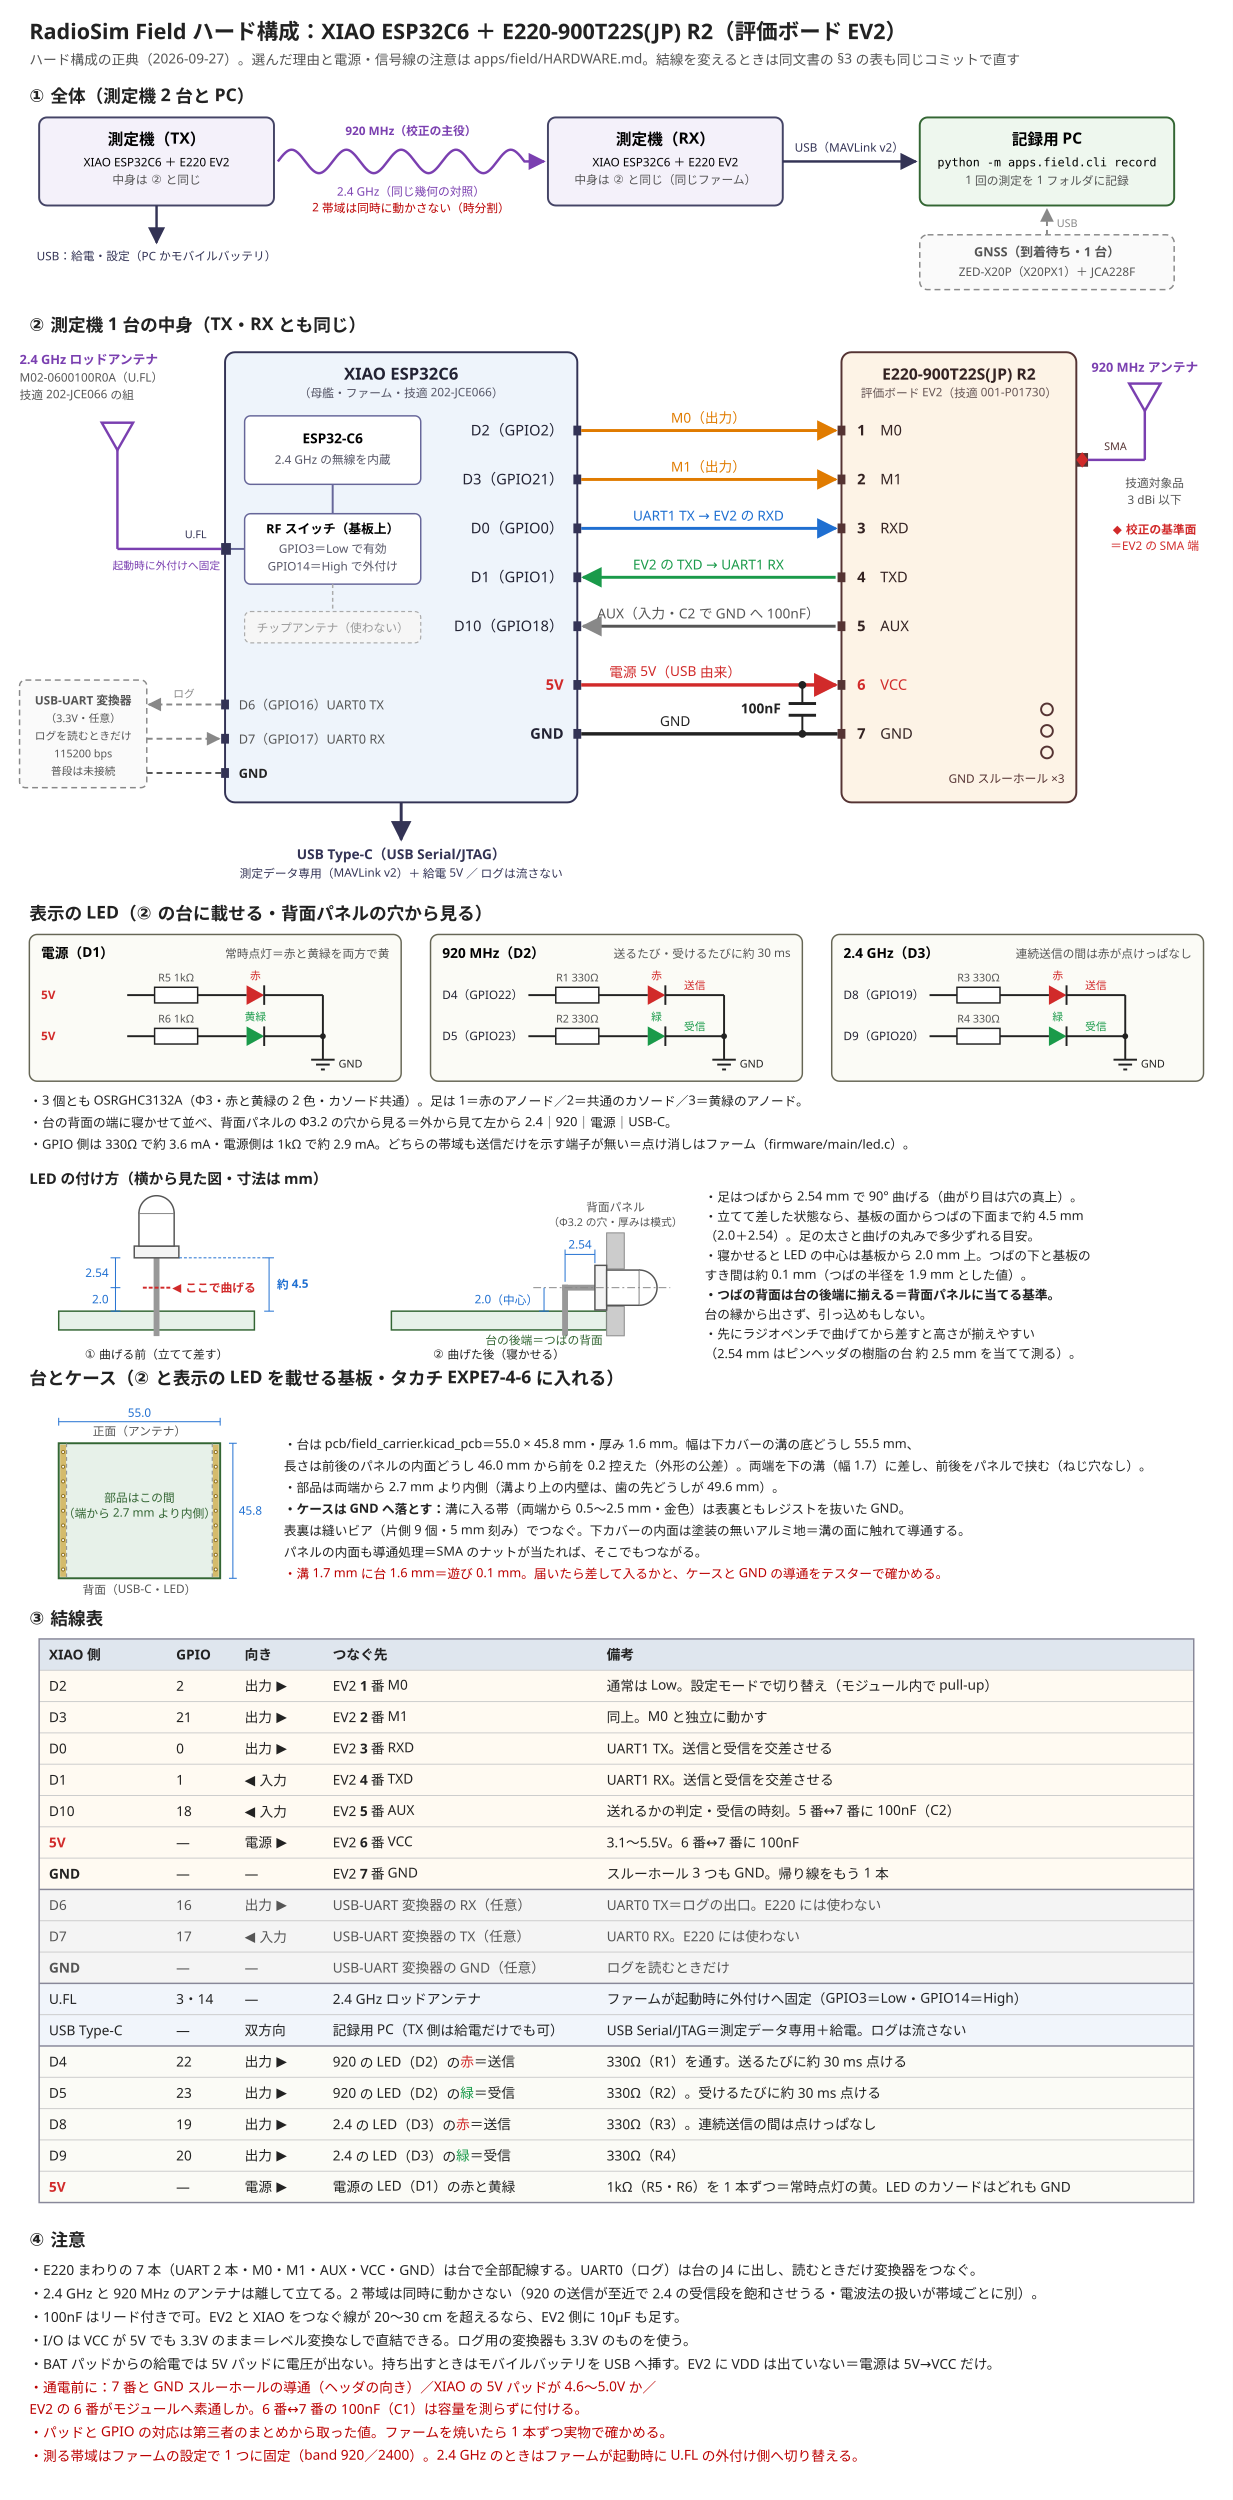
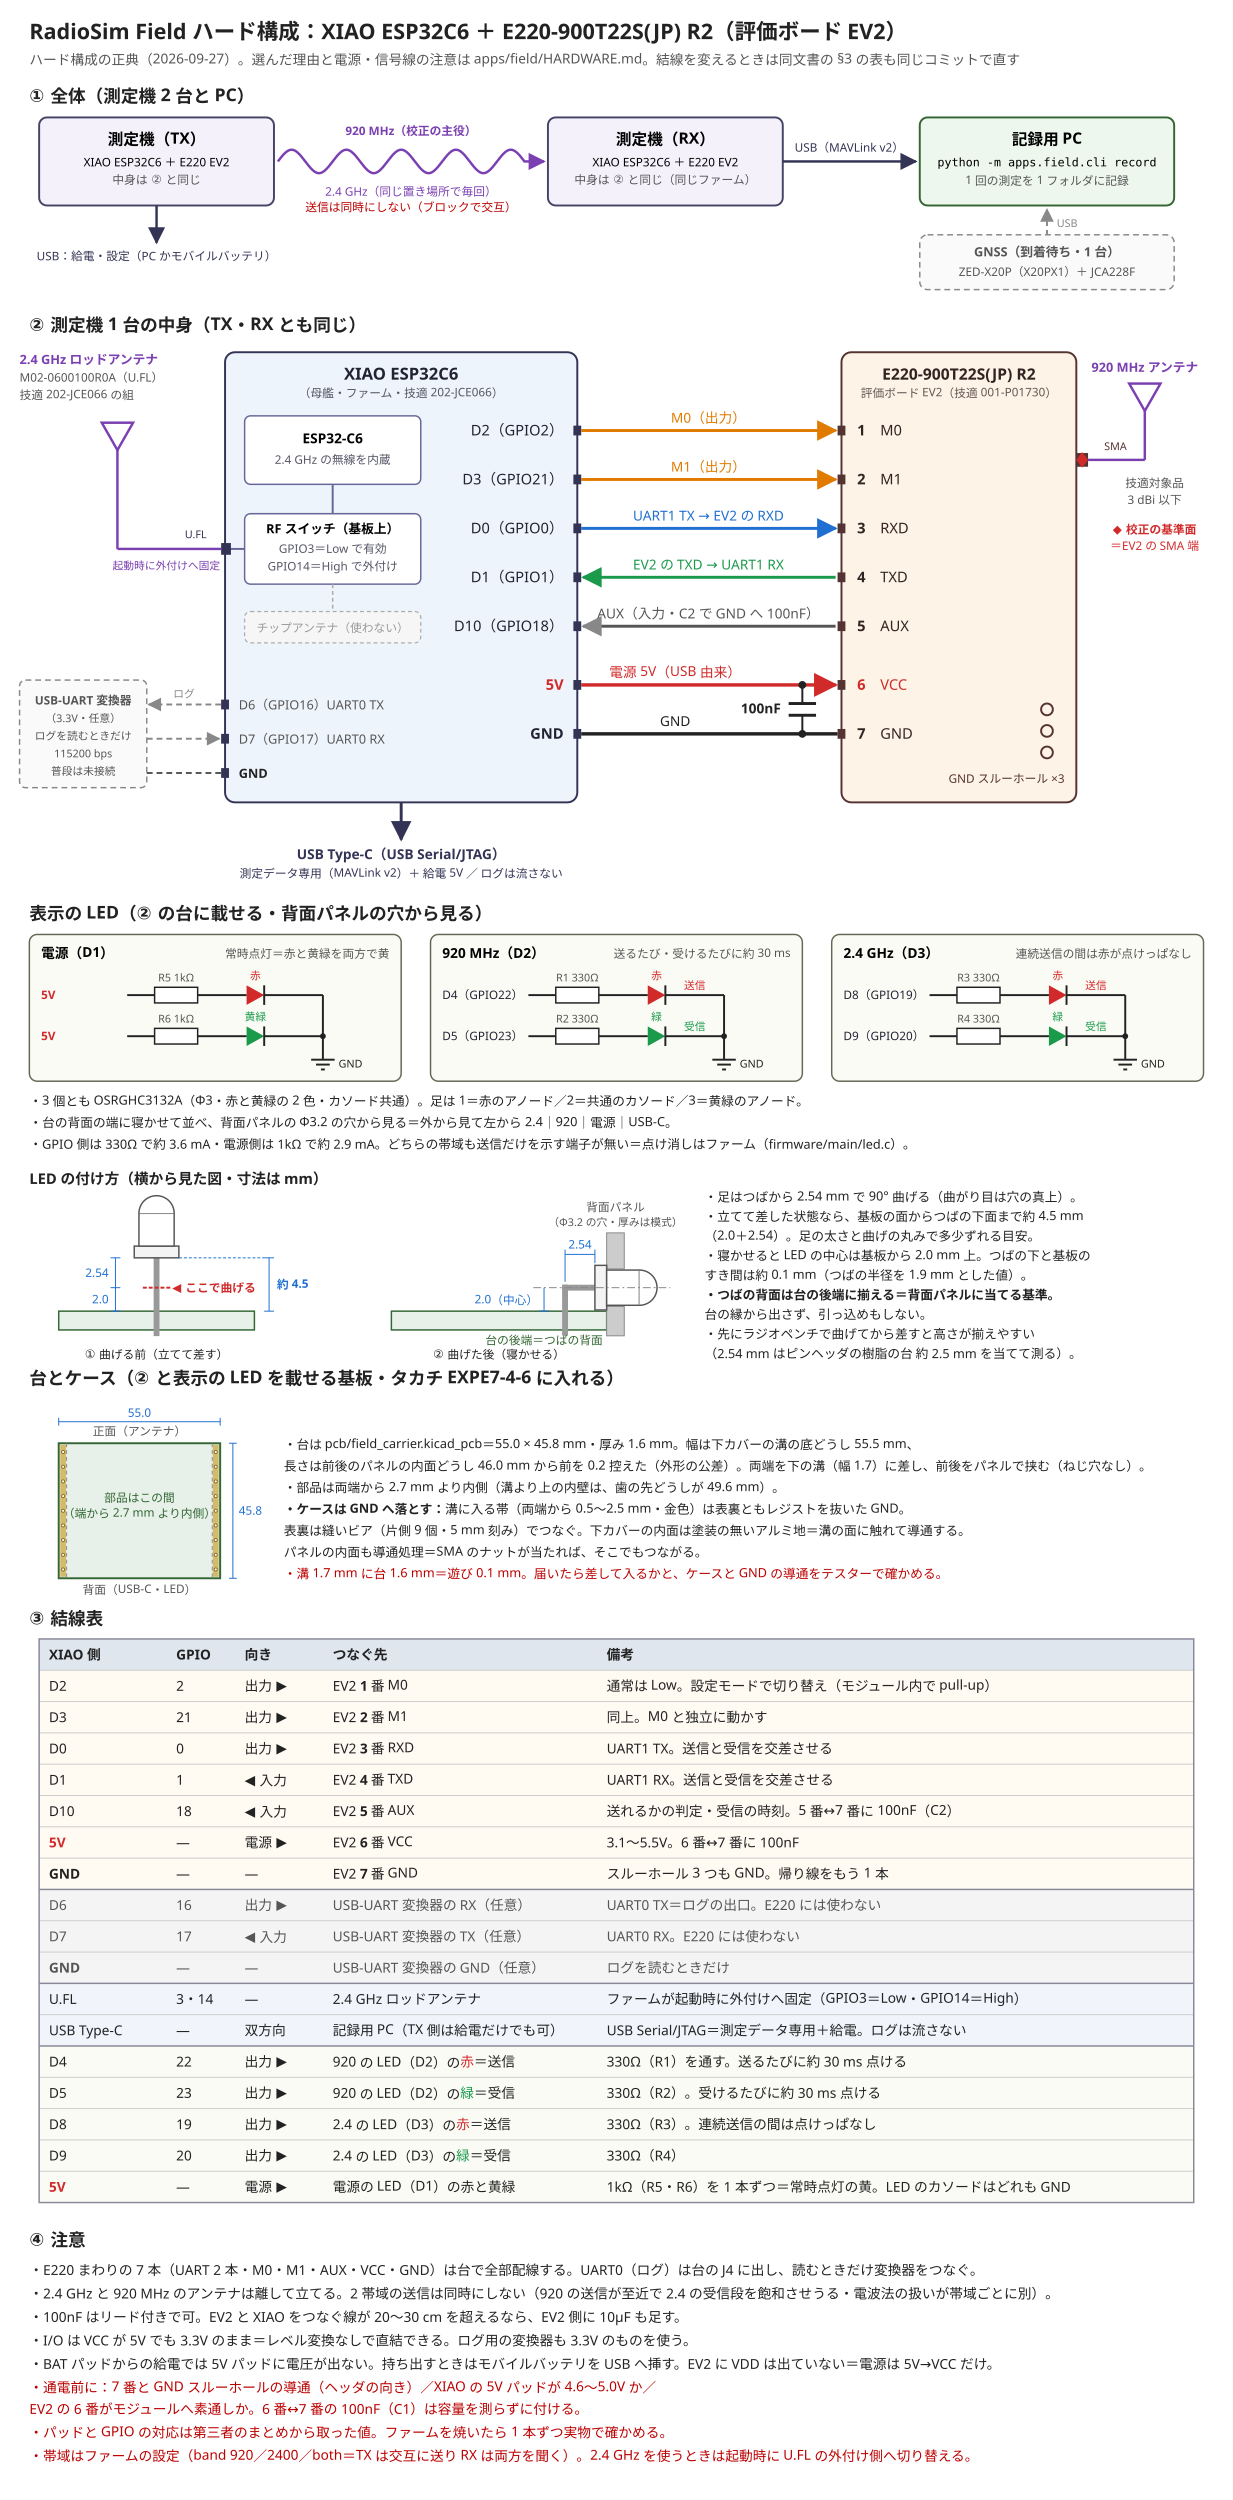
<svg xmlns="http://www.w3.org/2000/svg" width="1260" height="2555" viewBox="0 0 1260 2555" font-family="'Yu Gothic UI','Yu Gothic','Meiryo',sans-serif" font-size="14">
  <defs>
    <marker id="a-orange" viewBox="0 0 10 10" refX="9" refY="5" markerWidth="7" markerHeight="7" orient="auto">
      <path d="M0,0 L10,5 L0,10 z" fill="#e07b00" />
    </marker>
    <marker id="a-blue" viewBox="0 0 10 10" refX="9" refY="5" markerWidth="7" markerHeight="7" orient="auto">
      <path d="M0,0 L10,5 L0,10 z" fill="#1f6fd1" />
    </marker>
    <marker id="a-green" viewBox="0 0 10 10" refX="9" refY="5" markerWidth="7" markerHeight="7" orient="auto">
      <path d="M0,0 L10,5 L0,10 z" fill="#1a9a4a" />
    </marker>
    <marker id="a-gray" viewBox="0 0 10 10" refX="9" refY="5" markerWidth="7" markerHeight="7" orient="auto">
      <path d="M0,0 L10,5 L0,10 z" fill="#888" />
    </marker>
    <marker id="a-red" viewBox="0 0 10 10" refX="9" refY="5" markerWidth="7" markerHeight="7" orient="auto">
      <path d="M0,0 L10,5 L0,10 z" fill="#d12a2a" />
    </marker>
    <marker id="a-dark" viewBox="0 0 10 10" refX="9" refY="5" markerWidth="7" markerHeight="7" orient="auto">
      <path d="M0,0 L10,5 L0,10 z" fill="#335" />
    </marker>
    <marker id="a-purple" viewBox="0 0 10 10" refX="9" refY="5" markerWidth="7" markerHeight="7" orient="auto">
      <path d="M0,0 L10,5 L0,10 z" fill="#7a3fb0" />
    </marker>
  </defs>
  <rect width="1260" height="2555" fill="#ffffff" />
  <text x="30" y="40" font-size="22" font-weight="bold" fill="#222">RadioSim Field ハード構成：XIAO ESP32C6 ＋ E220-900T22S(JP) R2（評価ボード EV2）</text>
  <text x="30" y="66" fill="#555">ハード構成の正典（2026-09-27）。選んだ理由と電源・信号線の注意は apps/field/HARDWARE.md。結線を変えるときは同文書の §3 の表も同じコミットで直す</text>
  <text x="30" y="104" font-size="18" font-weight="bold" fill="#222">① 全体（測定機 2 台と PC）</text>
  <rect x="40" y="120" width="240" height="90" rx="8" fill="#f4f1fa" stroke="#446" stroke-width="2" />
  <text x="160" y="148" text-anchor="middle" font-weight="bold" font-size="16">測定機（TX）</text>
  <text x="160" y="170" text-anchor="middle" font-size="12">XIAO ESP32C6 ＋ E220 EV2</text>
  <text x="160" y="188" text-anchor="middle" font-size="12" fill="#555">中身は ② と同じ</text>
  <rect x="560" y="120" width="240" height="90" rx="8" fill="#f4f1fa" stroke="#446" stroke-width="2" />
  <text x="680" y="148" text-anchor="middle" font-weight="bold" font-size="16">測定機（RX）</text>
  <text x="680" y="170" text-anchor="middle" font-size="12">XIAO ESP32C6 ＋ E220 EV2</text>
  <text x="680" y="188" text-anchor="middle" font-size="12" fill="#555">中身は ② と同じ（同じファーム）</text>
  <path d="M284,165 c11.9,-16 16.1,-16 28,0 s16.1,16 28,0 s16.1,-16 28,0 s16.1,16 28,0 s16.1,-16 28,0 s16.1,16 28,0 s16.1,-16 28,0 s16.1,16 28,0 s16.1,-16 28,0 L556,165" fill="none" stroke="#7a3fb0" stroke-width="2.5" marker-end="url(#a-purple)" />
  <text x="420" y="138" text-anchor="middle" font-size="12" fill="#7a3fb0" font-weight="bold">920 MHz（校正の主役）</text>
-   <text x="420" y="200" text-anchor="middle" font-size="12" fill="#7a3fb0">2.4 GHz（同じ幾何の対照）</text>
-   <text x="420" y="216" text-anchor="middle" font-size="12" fill="#b00">2 帯域は同時に動かさない（時分割）</text>
+   <text x="420" y="200" text-anchor="middle" font-size="12" fill="#7a3fb0">2.4 GHz（同じ置き場所で毎回）</text>
+   <text x="420" y="216" text-anchor="middle" font-size="12" fill="#b00">送信は同時にしない（ブロックで交互）</text>
  <line x1="160" y1="210" x2="160" y2="248" stroke="#335" stroke-width="2.5" marker-end="url(#a-dark)" />
  <text x="160" y="266" text-anchor="middle" font-size="12" fill="#335">USB：給電・設定（PC かモバイルバッテリ）</text>
  <rect x="940" y="120" width="260" height="90" rx="8" fill="#eef7ee" stroke="#363" stroke-width="2" />
  <text x="1070" y="148" text-anchor="middle" font-weight="bold" font-size="16">記録用 PC</text>
  <text x="1070" y="170" text-anchor="middle" font-size="12" font-family="Consolas,monospace">python -m apps.field.cli record</text>
  <text x="1070" y="188" text-anchor="middle" font-size="12" fill="#555">1 回の測定を 1 フォルダに記録</text>
  <line x1="800" y1="165" x2="936" y2="165" stroke="#335" stroke-width="2.5" marker-end="url(#a-dark)" />
  <text x="868" y="155" text-anchor="middle" font-size="12" fill="#335">USB（MAVLink v2）</text>
  <rect x="940" y="240" width="260" height="56" rx="8" fill="#fafafa" stroke="#888" stroke-width="1.5" stroke-dasharray="6 4" />
  <text x="1070" y="262" text-anchor="middle" font-size="13" fill="#555" font-weight="bold">GNSS（到着待ち・1 台）</text>
  <text x="1070" y="282" text-anchor="middle" font-size="12" fill="#555">ZED-X20P（X20PX1）＋ JCA228F</text>
  <line x1="1070" y1="240" x2="1070" y2="214" stroke="#888" stroke-width="2" stroke-dasharray="5 4" marker-end="url(#a-gray)" />
  <text x="1080" y="232" font-size="11" fill="#888">USB</text>
  <text x="30" y="338" font-size="18" font-weight="bold" fill="#222">② 測定機 1 台の中身（TX・RX とも同じ）</text>
  <rect x="230" y="360" width="360" height="460" rx="10" fill="#eef4fb" stroke="#335" stroke-width="2" />
  <text x="410" y="388" text-anchor="middle" font-size="17" font-weight="bold" fill="#223">XIAO ESP32C6</text>
  <text x="410" y="406" text-anchor="middle" font-size="12" fill="#556">（母艦・ファーム・技適 202-JCE066）</text>
  <rect x="250" y="425" width="180" height="70" rx="6" fill="#ffffff" stroke="#669" stroke-width="1.5" />
  <text x="340" y="453" text-anchor="middle" font-weight="bold">ESP32-C6</text>
  <text x="340" y="474" text-anchor="middle" font-size="12" fill="#556">2.4 GHz の無線を内蔵</text>
  <line x1="340" y1="495" x2="340" y2="525" stroke="#669" stroke-width="2" />
  <rect x="250" y="525" width="180" height="72" rx="6" fill="#ffffff" stroke="#669" stroke-width="1.5" />
  <text x="340" y="545" text-anchor="middle" font-size="13" font-weight="bold">RF スイッチ（基板上）</text>
  <text x="340" y="565" text-anchor="middle" font-size="12" fill="#556">GPIO3＝Low で有効</text>
  <text x="340" y="583" text-anchor="middle" font-size="12" fill="#556">GPIO14＝High で外付け</text>
  <line x1="340" y1="597" x2="340" y2="625" stroke="#aaa" stroke-width="1.5" stroke-dasharray="4 3" />
  <rect x="250" y="625" width="180" height="32" rx="6" fill="#f6f6f6" stroke="#aaa" stroke-width="1.2" stroke-dasharray="4 3" />
  <text x="340" y="646" text-anchor="middle" font-size="12" fill="#999">チップアンテナ（使わない）</text>
  <line x1="250" y1="561" x2="234" y2="561" stroke="#669" stroke-width="2" />
  <rect x="226" y="555" width="10" height="12" fill="#335" />
  <line x1="226" y1="561" x2="120" y2="561" stroke="#7a3fb0" stroke-width="2.5" />
  <line x1="120" y1="561" x2="120" y2="460" stroke="#7a3fb0" stroke-width="2.5" />
  <path d="M120,460 L104,432 L136,432 Z" fill="none" stroke="#7a3fb0" stroke-width="2.5" />
  <text x="20" y="372" font-size="13" font-weight="bold" fill="#7a3fb0">2.4 GHz ロッドアンテナ</text>
  <text x="20" y="390" font-size="12" fill="#555">M02-0600100R0A（U.FL）</text>
  <text x="20" y="408" font-size="12" fill="#555">技適 202-JCE066 の組</text>
  <text x="170" y="582" text-anchor="middle" font-size="11" fill="#7a3fb0">起動時に外付けへ固定</text>
  <text x="200" y="550" text-anchor="middle" font-size="11" fill="#335">U.FL</text>
  <g fill="#335">
    <rect x="226" y="715" width="8" height="10" />
    <rect x="226" y="750" width="8" height="10" />
    <rect x="226" y="785" width="8" height="10" />
  </g>
  <g font-size="13" fill="#555">
    <text x="244" y="725">D6（GPIO16）UART0 TX</text>
    <text x="244" y="760">D7（GPIO17）UART0 RX</text>
    <text x="244" y="795" font-weight="bold" fill="#222">GND</text>
  </g>
  <rect x="20" y="695" width="130" height="110" rx="6" fill="#fafafa" stroke="#888" stroke-width="1.5" stroke-dasharray="6 4" />
  <text x="85" y="720" text-anchor="middle" font-size="12" font-weight="bold" fill="#555">USB-UART 変換器</text>
  <text x="85" y="738" text-anchor="middle" font-size="11" fill="#555">（3.3V・任意）</text>
  <text x="85" y="756" text-anchor="middle" font-size="11" fill="#555">ログを読むときだけ</text>
  <text x="85" y="774" text-anchor="middle" font-size="11" fill="#555">115200 bps</text>
  <text x="85" y="792" text-anchor="middle" font-size="11" fill="#555">普段は未接続</text>
  <line x1="226" y1="720" x2="152" y2="720" stroke="#888" stroke-width="2" stroke-dasharray="6 4" marker-end="url(#a-gray)" />
  <line x1="150" y1="755" x2="224" y2="755" stroke="#888" stroke-width="2" stroke-dasharray="6 4" marker-end="url(#a-gray)" />
  <line x1="226" y1="790" x2="150" y2="790" stroke="#555" stroke-width="2" stroke-dasharray="6 4" />
  <text x="188" y="713" text-anchor="middle" font-size="11" fill="#888">ログ</text>
  <line x1="410" y1="820" x2="410" y2="858" stroke="#335" stroke-width="3" marker-end="url(#a-dark)" />
  <text x="410" y="878" text-anchor="middle" fill="#335" font-weight="bold">USB Type-C（USB Serial/JTAG）</text>
  <text x="410" y="897" text-anchor="middle" font-size="12" fill="#335">測定データ専用（MAVLink v2）＋ 給電 5V ／ ログは流さない</text>
  <g font-size="15" fill="#223" text-anchor="end">
    <text x="576" y="445">D2（GPIO2）</text>
    <text x="576" y="495">D3（GPIO21）</text>
    <text x="576" y="545">D0（GPIO0）</text>
    <text x="576" y="595">D1（GPIO1）</text>
    <text x="576" y="645">D10（GPIO18）</text>
    <text x="576" y="705" fill="#d12a2a" font-weight="bold">5V</text>
    <text x="576" y="755" font-weight="bold">GND</text>
  </g>
  <g fill="#335">
    <rect x="586" y="435" width="8" height="10" />
    <rect x="586" y="485" width="8" height="10" />
    <rect x="586" y="535" width="8" height="10" />
    <rect x="586" y="585" width="8" height="10" />
    <rect x="586" y="635" width="8" height="10" />
    <rect x="586" y="695" width="8" height="10" />
    <rect x="586" y="745" width="8" height="10" />
  </g>
  <rect x="860" y="360" width="240" height="460" rx="10" fill="#fdf3e6" stroke="#533" stroke-width="2" />
  <text x="980" y="388" text-anchor="middle" font-size="16" font-weight="bold" fill="#322">E220-900T22S(JP) R2</text>
  <text x="980" y="406" text-anchor="middle" font-size="12" fill="#655">評価ボード EV2（技適 001-P01730）</text>
  <g font-size="15" fill="#322">
    <text x="876" y="445">
      <tspan font-weight="bold">1</tspan>　M0</text>
    <text x="876" y="495">
      <tspan font-weight="bold">2</tspan>　M1</text>
    <text x="876" y="545">
      <tspan font-weight="bold">3</tspan>　RXD</text>
    <text x="876" y="595">
      <tspan font-weight="bold">4</tspan>　TXD</text>
    <text x="876" y="645">
      <tspan font-weight="bold">5</tspan>　AUX</text>
    <text x="876" y="705" fill="#d12a2a">
      <tspan font-weight="bold">6</tspan>　VCC</text>
    <text x="876" y="755">
      <tspan font-weight="bold">7</tspan>　GND</text>
  </g>
  <g fill="#533">
    <rect x="856" y="435" width="8" height="10" />
    <rect x="856" y="485" width="8" height="10" />
    <rect x="856" y="535" width="8" height="10" />
    <rect x="856" y="585" width="8" height="10" />
    <rect x="856" y="635" width="8" height="10" />
    <rect x="856" y="695" width="8" height="10" />
    <rect x="856" y="745" width="8" height="10" />
  </g>
  <g fill="none" stroke="#533" stroke-width="2">
    <circle cx="1070" cy="725" r="6" />
    <circle cx="1070" cy="747" r="6" />
    <circle cx="1070" cy="769" r="6" />
  </g>
  <text x="1088" y="800" text-anchor="end" font-size="12" fill="#533">GND スルーホール ×3</text>
  <rect x="1100" y="463" width="12" height="14" fill="#533" />
  <path d="M1106,462 l6,8 l-6,8 l-6,-8 z" fill="#d12a2a" />
  <line x1="1112" y1="470" x2="1170" y2="470" stroke="#7a3fb0" stroke-width="2.5" />
  <line x1="1170" y1="470" x2="1170" y2="420" stroke="#7a3fb0" stroke-width="2.5" />
  <path d="M1170,420 L1154,392 L1186,392 Z" fill="none" stroke="#7a3fb0" stroke-width="2.5" />
  <text x="1170" y="380" text-anchor="middle" font-size="13" font-weight="bold" fill="#7a3fb0">920 MHz アンテナ</text>
  <text x="1140" y="460" text-anchor="middle" font-size="11" fill="#533">SMA</text>
  <text x="1180" y="498" text-anchor="middle" font-size="12" fill="#555">技適対象品</text>
  <text x="1180" y="515" text-anchor="middle" font-size="12" fill="#555">3 dBi 以下</text>
  <text x="1180" y="545" text-anchor="middle" font-size="12" fill="#d12a2a" font-weight="bold">◆ 校正の基準面</text>
  <text x="1180" y="562" text-anchor="middle" font-size="12" fill="#d12a2a">＝EV2 の SMA 端</text>
  <line x1="594" y1="440" x2="854" y2="440" stroke="#e07b00" stroke-width="3" marker-end="url(#a-orange)" />
  <text x="724" y="432" text-anchor="middle" fill="#e07b00">M0（出力）</text>
  <line x1="594" y1="490" x2="854" y2="490" stroke="#e07b00" stroke-width="3" marker-end="url(#a-orange)" />
  <text x="724" y="482" text-anchor="middle" fill="#e07b00">M1（出力）</text>
  <line x1="594" y1="540" x2="854" y2="540" stroke="#1f6fd1" stroke-width="3" marker-end="url(#a-blue)" />
  <text x="724" y="532" text-anchor="middle" fill="#1f6fd1">UART1 TX → EV2 の RXD</text>
  <line x1="854" y1="590" x2="596" y2="590" stroke="#1a9a4a" stroke-width="3" marker-end="url(#a-green)" />
  <text x="724" y="582" text-anchor="middle" fill="#1a9a4a">EV2 の TXD → UART1 RX</text>
  <line x1="854" y1="640" x2="596" y2="640" stroke="#555" stroke-width="3" marker-end="url(#a-gray)" />
  <text x="724" y="632" text-anchor="middle" fill="#555">AUX（入力・C2 で GND へ 100nF）</text>
  <line x1="594" y1="700" x2="854" y2="700" stroke="#d12a2a" stroke-width="3.5" marker-end="url(#a-red)" />
  <text x="690" y="692" text-anchor="middle" fill="#d12a2a">電源 5V（USB 由来）</text>
  <line x1="594" y1="750" x2="856" y2="750" stroke="#222" stroke-width="3.5" />
  <text x="690" y="742" text-anchor="middle" fill="#222">GND</text>
  <circle cx="820" cy="700" r="4" fill="#222" />
  <circle cx="820" cy="750" r="4" fill="#222" />
  <line x1="820" y1="700" x2="820" y2="719" stroke="#222" stroke-width="2" />
  <line x1="806" y1="719" x2="834" y2="719" stroke="#222" stroke-width="3" />
  <line x1="806" y1="731" x2="834" y2="731" stroke="#222" stroke-width="3" />
  <line x1="820" y1="731" x2="820" y2="750" stroke="#222" stroke-width="2" />
  <text x="798" y="729" text-anchor="end" font-weight="bold" fill="#222">100nF</text>
  <text x="30" y="940" font-size="18" font-weight="bold" fill="#222">表示の LED（② の台に載せる・背面パネルの穴から見る）</text>
  <g transform="translate(30,955)">
    <rect width="380" height="150" rx="8" fill="#fbfbf6" stroke="#665" stroke-width="1.5" />
    <text x="12" y="24" font-weight="bold">電源（D1）</text>
    <text x="368" y="24" text-anchor="end" font-size="12" fill="#555">常時点灯＝赤と黄緑を両方で黄</text>
    <g font-size="12" font-weight="bold" fill="#d12a2a">
      <text x="12" y="66">5V</text>
      <text x="12" y="108">5V</text>
    </g>
    <g font-size="11" fill="#555" text-anchor="middle">
      <text x="150" y="48">R5 1kΩ</text>
      <text x="150" y="90">R6 1kΩ</text>
    </g>
    <g font-size="11" text-anchor="middle">
      <text x="231" y="46" fill="#d12a2a">赤</text>
      <text x="231" y="88" fill="#1a9a4a">黄緑</text>
    </g>
    <path d="M222,52 L222,72 L240,62 Z" fill="#d12a2a" />
    <path d="M222,94 L222,114 L240,104 Z" fill="#1a9a4a" />
    <g fill="#fff" stroke="#222" stroke-width="1.5">
      <rect x="128" y="54" width="44" height="16" />
      <rect x="128" y="96" width="44" height="16" />
    </g>
    <g stroke="#222" stroke-width="2">
      <line x1="100" y1="62" x2="128" y2="62" />
      <line x1="172" y1="62" x2="222" y2="62" />
      <line x1="240" y1="52" x2="240" y2="72" />
      <line x1="240" y1="62" x2="300" y2="62" />
      <line x1="100" y1="104" x2="128" y2="104" />
      <line x1="172" y1="104" x2="222" y2="104" />
      <line x1="240" y1="94" x2="240" y2="114" />
      <line x1="240" y1="104" x2="300" y2="104" />
      <line x1="300" y1="62" x2="300" y2="128" />
      <line x1="288" y1="128" x2="312" y2="128" />
      <line x1="293" y1="133" x2="307" y2="133" />
      <line x1="298" y1="138" x2="302" y2="138" />
    </g>
    <circle cx="300" cy="104" r="3" fill="#222" />
    <text x="316" y="136" font-size="11" fill="#222">GND</text>
  </g>
  <g transform="translate(440,955)">
    <rect width="380" height="150" rx="8" fill="#fbfbf6" stroke="#665" stroke-width="1.5" />
    <text x="12" y="24" font-weight="bold">920 MHz（D2）</text>
    <text x="368" y="24" text-anchor="end" font-size="12" fill="#555">送るたび・受けるたびに約 30 ms</text>
    <g font-size="12" fill="#223">
      <text x="12" y="66">D4（GPIO22）</text>
      <text x="12" y="108">D5（GPIO23）</text>
    </g>
    <g font-size="11" fill="#555" text-anchor="middle">
      <text x="150" y="48">R1 330Ω</text>
      <text x="150" y="90">R2 330Ω</text>
    </g>
    <g font-size="11" text-anchor="middle">
      <text x="231" y="46" fill="#d12a2a">赤</text>
      <text x="231" y="88" fill="#1a9a4a">緑</text>
      <text x="270" y="56" fill="#d12a2a">送信</text>
      <text x="270" y="98" fill="#1a9a4a">受信</text>
    </g>
    <path d="M222,52 L222,72 L240,62 Z" fill="#d12a2a" />
    <path d="M222,94 L222,114 L240,104 Z" fill="#1a9a4a" />
    <g fill="#fff" stroke="#222" stroke-width="1.5">
      <rect x="128" y="54" width="44" height="16" />
      <rect x="128" y="96" width="44" height="16" />
    </g>
    <g stroke="#222" stroke-width="2">
      <line x1="100" y1="62" x2="128" y2="62" />
      <line x1="172" y1="62" x2="222" y2="62" />
      <line x1="240" y1="52" x2="240" y2="72" />
      <line x1="240" y1="62" x2="300" y2="62" />
      <line x1="100" y1="104" x2="128" y2="104" />
      <line x1="172" y1="104" x2="222" y2="104" />
      <line x1="240" y1="94" x2="240" y2="114" />
      <line x1="240" y1="104" x2="300" y2="104" />
      <line x1="300" y1="62" x2="300" y2="128" />
      <line x1="288" y1="128" x2="312" y2="128" />
      <line x1="293" y1="133" x2="307" y2="133" />
      <line x1="298" y1="138" x2="302" y2="138" />
    </g>
    <circle cx="300" cy="104" r="3" fill="#222" />
    <text x="316" y="136" font-size="11" fill="#222">GND</text>
  </g>
  <g transform="translate(850,955)">
    <rect width="380" height="150" rx="8" fill="#fbfbf6" stroke="#665" stroke-width="1.5" />
    <text x="12" y="24" font-weight="bold">2.4 GHz（D3）</text>
    <text x="368" y="24" text-anchor="end" font-size="12" fill="#555">連続送信の間は赤が点けっぱなし</text>
    <g font-size="12" fill="#223">
      <text x="12" y="66">D8（GPIO19）</text>
      <text x="12" y="108">D9（GPIO20）</text>
    </g>
    <g font-size="11" fill="#555" text-anchor="middle">
      <text x="150" y="48">R3 330Ω</text>
      <text x="150" y="90">R4 330Ω</text>
    </g>
    <g font-size="11" text-anchor="middle">
      <text x="231" y="46" fill="#d12a2a">赤</text>
      <text x="231" y="88" fill="#1a9a4a">緑</text>
      <text x="270" y="56" fill="#d12a2a">送信</text>
      <text x="270" y="98" fill="#1a9a4a">受信</text>
    </g>
    <path d="M222,52 L222,72 L240,62 Z" fill="#d12a2a" />
    <path d="M222,94 L222,114 L240,104 Z" fill="#1a9a4a" />
    <g fill="#fff" stroke="#222" stroke-width="1.5">
      <rect x="128" y="54" width="44" height="16" />
      <rect x="128" y="96" width="44" height="16" />
    </g>
    <g stroke="#222" stroke-width="2">
      <line x1="100" y1="62" x2="128" y2="62" />
      <line x1="172" y1="62" x2="222" y2="62" />
      <line x1="240" y1="52" x2="240" y2="72" />
      <line x1="240" y1="62" x2="300" y2="62" />
      <line x1="100" y1="104" x2="128" y2="104" />
      <line x1="172" y1="104" x2="222" y2="104" />
      <line x1="240" y1="94" x2="240" y2="114" />
      <line x1="240" y1="104" x2="300" y2="104" />
      <line x1="300" y1="62" x2="300" y2="128" />
      <line x1="288" y1="128" x2="312" y2="128" />
      <line x1="293" y1="133" x2="307" y2="133" />
      <line x1="298" y1="138" x2="302" y2="138" />
    </g>
    <circle cx="300" cy="104" r="3" fill="#222" />
    <text x="316" y="136" font-size="11" fill="#222">GND</text>
  </g>
  <g font-size="13" fill="#222">
    <text x="30" y="1130">・3 個とも OSRGHC3132A（Φ3・赤と黄緑の 2 色・カソード共通）。足は 1＝赤のアノード／2＝共通のカソード／3＝黄緑のアノード。</text>
    <text x="30" y="1152">・台の背面の端に寝かせて並べ、背面パネルの Φ3.2 の穴から見る＝外から見て左から 2.4｜920｜電源｜USB-C。</text>
    <text x="30" y="1174">・GPIO 側は 330Ω で約 3.6 mA・電源側は 1kΩ で約 2.9 mA。どちらの帯域も送信だけを示す端子が無い＝点け消しはファーム（firmware/main/led.c）。</text>
  </g>
  <text x="30" y="1210" font-size="15" font-weight="bold" fill="#222">LED の付け方（横から見た図・寸法は mm）</text>
  <g transform="translate(0,-10)">
    <rect x="60" y="1350" width="200" height="19.2" fill="#e7f1e9" stroke="#363" stroke-width="1.5" />
    <rect x="157" y="1295.5" width="6" height="80" fill="#999" />
    <rect x="137.2" y="1283.5" width="45.6" height="12" fill="#f4f4f4" stroke="#555" stroke-width="1.5" />
    <rect x="142" y="1250" width="36" height="33.5" fill="#fff" stroke="#555" stroke-width="1.5" />
    <path d="M142,1250 A18,18 0 0 1 178,1250" fill="#fff" stroke="#555" stroke-width="1.5" />
    <line x1="146" y1="1326" x2="174" y2="1326" stroke="#d12a2a" stroke-width="2" stroke-dasharray="4 2" />
    <text x="176" y="1330" font-size="12" fill="#d12a2a" font-weight="bold">◀ ここで曲げる</text>
    <g stroke="#1f6fd1" stroke-width="1">
      <line x1="118" y1="1295.5" x2="118" y2="1350" />
      <line x1="113" y1="1295.5" x2="123" y2="1295.5" />
      <line x1="113" y1="1326" x2="123" y2="1326" />
      <line x1="113" y1="1350" x2="123" y2="1350" />
      <line x1="275" y1="1295.5" x2="275" y2="1350" />
      <line x1="270" y1="1295.5" x2="280" y2="1295.5" />
      <line x1="270" y1="1350" x2="280" y2="1350" />
    </g>
    <line x1="183" y1="1295.5" x2="270" y2="1295.5" stroke="#1f6fd1" stroke-width="1" stroke-dasharray="3 2" />
    <g font-size="12" fill="#1f6fd1" text-anchor="end">
      <text x="111" y="1315">2.54</text>
      <text x="111" y="1342">2.0</text>
    </g>
    <text x="283" y="1327" font-size="12" fill="#1f6fd1" font-weight="bold">約 4.5</text>
    <text x="160" y="1398" text-anchor="middle" font-size="12" fill="#222">① 曲げる前（立てて差す）</text>
    <rect x="400" y="1350" width="220" height="19.2" fill="#e7f1e9" stroke="#363" stroke-width="1.5" />
    <g fill="#ccc" stroke="#888" stroke-width="1">
      <rect x="620" y="1270" width="18" height="36.8" />
      <rect x="620" y="1345.2" width="18" height="30" />
    </g>
    <rect x="574.5" y="1323" width="6" height="52" fill="#999" />
    <rect x="574.5" y="1323" width="33.5" height="6" fill="#999" />
    <rect x="608" y="1303.2" width="12" height="45.6" fill="#f4f4f4" stroke="#555" stroke-width="1.5" />
    <rect x="620" y="1308" width="33.5" height="36" fill="#fff" stroke="#555" stroke-width="1.5" />
    <path d="M653.5,1308 A18,18 0 0 1 653.5,1344" fill="#fff" stroke="#555" stroke-width="1.5" />
    <line x1="545" y1="1326" x2="685" y2="1326" stroke="#888" stroke-width="1" stroke-dasharray="8 3 2 3" />
    <g stroke="#1f6fd1" stroke-width="1">
      <line x1="577.5" y1="1292" x2="608" y2="1292" />
      <line x1="577.5" y1="1287" x2="577.5" y2="1320" />
      <line x1="608" y1="1287" x2="608" y2="1301" />
      <line x1="556" y1="1326" x2="556" y2="1350" />
      <line x1="551" y1="1350" x2="561" y2="1350" />
    </g>
    <g font-size="12" fill="#1f6fd1">
      <text x="592.75" y="1286" text-anchor="middle">2.54</text>
      <text x="550" y="1342" text-anchor="end">2.0（中心）</text>
    </g>
    <text x="629" y="1248" text-anchor="middle" font-size="12" fill="#555">背面パネル</text>
    <text x="629" y="1263" text-anchor="middle" font-size="11" fill="#555">（Φ3.2 の穴・厚みは模式）</text>
    <text x="616" y="1384" text-anchor="end" font-size="12" fill="#363">台の後端＝つばの背面</text>
    <text x="510" y="1398" text-anchor="middle" font-size="12" fill="#222">② 曲げた後（寝かせる）</text>
  </g>
  <g font-size="13" fill="#222">
    <text x="720" y="1228">・足はつばから 2.54 mm で 90° 曲げる（曲がり目は穴の真上）。</text>
    <text x="720" y="1248">・立てて差した状態なら、基板の面からつばの下面まで約 4.5 mm</text>
    <text x="720" y="1268">　（2.0＋2.54）。足の太さと曲げの丸みで多少ずれる目安。</text>
    <text x="720" y="1288">・寝かせると LED の中心は基板から 2.0 mm 上。つばの下と基板の</text>
    <text x="720" y="1308">　すき間は約 0.1 mm（つばの半径を 1.9 mm とした値）。</text>
    <text x="720" y="1328" font-weight="bold">・つばの背面は台の後端に揃える＝背面パネルに当てる基準。</text>
    <text x="720" y="1348">　台の縁から出さず、引っ込めもしない。</text>
    <text x="720" y="1368">・先にラジオペンチで曲げてから差すと高さが揃えやすい</text>
    <text x="720" y="1388">　（2.54 mm はピンヘッダの樹脂の台 約 2.5 mm を当てて測る）。</text>
  </g>
  <text x="30" y="1415" font-size="18" font-weight="bold" fill="#222">台とケース（② と表示の LED を載せる基板・タカチ EXPE7-4-6 に入れる）</text>
  <g transform="translate(60,1475)">
    <text x="82.5" y="-8" text-anchor="middle" font-size="12" fill="#555">正面（アンテナ）</text>
    <rect width="165" height="138" fill="#e7f1e9" stroke="#363" stroke-width="2" />
    <g fill="#d4bb6c">
      <rect x="1.5" y="1.5" width="6" height="135" />
      <rect x="157.5" y="1.5" width="6" height="135" />
    </g>
    <g fill="#fff" stroke="#8a6d1c" stroke-width="1">
      <circle cx="4.5" cy="9" r="1.6" />
      <circle cx="4.5" cy="24" r="1.6" />
      <circle cx="4.5" cy="39" r="1.6" />
      <circle cx="4.5" cy="54" r="1.6" />
      <circle cx="4.5" cy="69" r="1.6" />
      <circle cx="4.5" cy="84" r="1.6" />
      <circle cx="4.5" cy="99" r="1.6" />
      <circle cx="4.5" cy="114" r="1.6" />
      <circle cx="4.5" cy="129" r="1.6" />
      <circle cx="160.5" cy="9" r="1.6" />
      <circle cx="160.5" cy="24" r="1.6" />
      <circle cx="160.5" cy="39" r="1.6" />
      <circle cx="160.5" cy="54" r="1.6" />
      <circle cx="160.5" cy="69" r="1.6" />
      <circle cx="160.5" cy="84" r="1.6" />
      <circle cx="160.5" cy="99" r="1.6" />
      <circle cx="160.5" cy="114" r="1.6" />
      <circle cx="160.5" cy="129" r="1.6" />
    </g>
    <g fill="none" stroke="#888" stroke-width="1" stroke-dasharray="4 3">
      <line x1="8.1" y1="0" x2="8.1" y2="138" />
      <line x1="156.9" y1="0" x2="156.9" y2="138" />
    </g>
    <text x="82.5" y="60" text-anchor="middle" font-size="12" fill="#363">部品はこの間</text>
    <text x="82.5" y="76" text-anchor="middle" font-size="12" fill="#363">（端から 2.7 mm より内側）</text>
    <text x="82.5" y="154" text-anchor="middle" font-size="12" fill="#555">背面（USB-C・LED）</text>
    <g stroke="#1f6fd1" stroke-width="1">
      <line x1="0" y1="-22" x2="165" y2="-22" />
      <line x1="0" y1="-26" x2="0" y2="-18" />
      <line x1="165" y1="-26" x2="165" y2="-18" />
      <line x1="178" y1="0" x2="178" y2="138" />
      <line x1="174" y1="0" x2="182" y2="0" />
      <line x1="174" y1="138" x2="182" y2="138" />
    </g>
    <text x="82.5" y="-27" text-anchor="middle" font-size="12" fill="#1f6fd1">55.0</text>
    <text x="184" y="73" font-size="12" fill="#1f6fd1">45.8</text>
  </g>
  <g font-size="13" fill="#222">
    <text x="290" y="1481">・台は pcb/field_carrier.kicad_pcb＝55.0 × 45.8 mm・厚み 1.6 mm。幅は下カバーの溝の底どうし 55.5 mm、</text>
    <text x="290" y="1503">　長さは前後のパネルの内面どうし 46.0 mm から前を 0.2 控えた（外形の公差）。両端を下の溝（幅 1.7）に差し、前後をパネルで挟む（ねじ穴なし）。</text>
    <text x="290" y="1525">・部品は両端から 2.7 mm より内側（溝より上の内壁は、歯の先どうしが 49.6 mm）。</text>
    <text x="290" y="1547">
      <tspan font-weight="bold">・ケースは GND へ落とす：</tspan>溝に入る帯（両端から 0.5〜2.5 mm・金色）は表裏ともレジストを抜いた GND。</text>
    <text x="290" y="1569">　表裏は縫いビア（片側 9 個・5 mm 刻み）でつなぐ。下カバーの内面は塗装の無いアルミ地＝溝の面に触れて導通する。</text>
    <text x="290" y="1591">　パネルの内面も導通処理＝SMA のナットが当たれば、そこでもつながる。</text>
    <text x="290" y="1613" fill="#b00">・溝 1.7 mm に台 1.6 mm＝遊び 0.1 mm。届いたら差して入るかと、ケースと GND の導通をテスターで確かめる。</text>
  </g>
  <g transform="translate(0,715)">
    <text x="30" y="945" font-size="18" font-weight="bold" fill="#222">③ 結線表</text>
    <g transform="translate(40,960)">
      <rect x="0" y="0" width="1180" height="32" fill="#dfe6ee" />
      <rect x="0" y="32" width="1180" height="224" fill="#fffaf2" />
      <rect x="0" y="256" width="1180" height="96" fill="#f4f4f4" />
      <rect x="0" y="352" width="1180" height="64" fill="#f1f5fb" />
      <rect x="0" y="416" width="1180" height="160" fill="#fbfbf6" />
      <g font-weight="bold" fill="#222">
        <text x="10" y="21">XIAO 側</text>
        <text x="140" y="21">GPIO</text>
        <text x="210" y="21">向き</text>
        <text x="300" y="21">つなぐ先</text>
        <text x="580" y="21">備考</text>
      </g>
      <g fill="#222">
        <text x="10" y="53">D2</text>
        <text x="140" y="53">2</text>
        <text x="210" y="53">出力 ▶</text>
        <text x="300" y="53">EV2 <tspan font-weight="bold">1</tspan> 番 M0</text>
        <text x="580" y="53">通常は Low。設定モードで切り替え（モジュール内で pull-up）</text>
        <text x="10" y="85">D3</text>
        <text x="140" y="85">21</text>
        <text x="210" y="85">出力 ▶</text>
        <text x="300" y="85">EV2 <tspan font-weight="bold">2</tspan> 番 M1</text>
        <text x="580" y="85">同上。M0 と独立に動かす</text>
        <text x="10" y="117">D0</text>
        <text x="140" y="117">0</text>
        <text x="210" y="117">出力 ▶</text>
        <text x="300" y="117">EV2 <tspan font-weight="bold">3</tspan> 番 RXD</text>
        <text x="580" y="117">UART1 TX。送信と受信を交差させる</text>
        <text x="10" y="149">D1</text>
        <text x="140" y="149">1</text>
        <text x="210" y="149">◀ 入力</text>
        <text x="300" y="149">EV2 <tspan font-weight="bold">4</tspan> 番 TXD</text>
        <text x="580" y="149">UART1 RX。送信と受信を交差させる</text>
        <text x="10" y="181">D10</text>
        <text x="140" y="181">18</text>
        <text x="210" y="181">◀ 入力</text>
        <text x="300" y="181">EV2 <tspan font-weight="bold">5</tspan> 番 AUX</text>
        <text x="580" y="181">送れるかの判定・受信の時刻。5 番↔7 番に 100nF（C2）</text>
        <text x="10" y="213" fill="#d12a2a" font-weight="bold">5V</text>
        <text x="140" y="213">—</text>
        <text x="210" y="213">電源 ▶</text>
        <text x="300" y="213">EV2 <tspan font-weight="bold">6</tspan> 番 VCC</text>
        <text x="580" y="213">3.1〜5.5V。6 番↔7 番に 100nF</text>
        <text x="10" y="245" font-weight="bold">GND</text>
        <text x="140" y="245">—</text>
        <text x="210" y="245">—</text>
        <text x="300" y="245">EV2 <tspan font-weight="bold">7</tspan> 番 GND</text>
        <text x="580" y="245">スルーホール 3 つも GND。帰り線をもう 1 本</text>
        <g fill="#555">
          <text x="10" y="277">D6</text>
          <text x="140" y="277">16</text>
          <text x="210" y="277">出力 ▶</text>
          <text x="300" y="277">USB-UART 変換器の RX（任意）</text>
          <text x="580" y="277">UART0 TX＝ログの出口。E220 には使わない</text>
        </g>
        <g fill="#555">
          <text x="10" y="309">D7</text>
          <text x="140" y="309">17</text>
          <text x="210" y="309">◀ 入力</text>
          <text x="300" y="309">USB-UART 変換器の TX（任意）</text>
          <text x="580" y="309">UART0 RX。E220 には使わない</text>
        </g>
        <g fill="#555">
          <text x="10" y="341" font-weight="bold">GND</text>
          <text x="140" y="341">—</text>
          <text x="210" y="341">—</text>
          <text x="300" y="341">USB-UART 変換器の GND（任意）</text>
          <text x="580" y="341">ログを読むときだけ</text>
        </g>
        <text x="10" y="373">U.FL</text>
        <text x="140" y="373">3・14</text>
        <text x="210" y="373">—</text>
        <text x="300" y="373">2.4 GHz ロッドアンテナ</text>
        <text x="580" y="373">ファームが起動時に外付けへ固定（GPIO3＝Low・GPIO14＝High）</text>
        <text x="10" y="405">USB Type-C</text>
        <text x="140" y="405">—</text>
        <text x="210" y="405">双方向</text>
        <text x="300" y="405">記録用 PC（TX 側は給電だけでも可）</text>
        <text x="580" y="405">USB Serial/JTAG＝測定データ専用＋給電。ログは流さない</text>
        <text x="10" y="437">D4</text>
        <text x="140" y="437">22</text>
        <text x="210" y="437">出力 ▶</text>
        <text x="300" y="437">920 の LED（D2）の<tspan fill="#d12a2a">赤</tspan>＝送信</text>
        <text x="580" y="437">330Ω（R1）を通す。送るたびに約 30 ms 点ける</text>
        <text x="10" y="469">D5</text>
        <text x="140" y="469">23</text>
        <text x="210" y="469">出力 ▶</text>
        <text x="300" y="469">920 の LED（D2）の<tspan fill="#1a9a4a">緑</tspan>＝受信</text>
        <text x="580" y="469">330Ω（R2）。受けるたびに約 30 ms 点ける</text>
        <text x="10" y="501">D8</text>
        <text x="140" y="501">19</text>
        <text x="210" y="501">出力 ▶</text>
        <text x="300" y="501">2.4 の LED（D3）の<tspan fill="#d12a2a">赤</tspan>＝送信</text>
        <text x="580" y="501">330Ω（R3）。連続送信の間は点けっぱなし</text>
        <text x="10" y="533">D9</text>
        <text x="140" y="533">20</text>
        <text x="210" y="533">出力 ▶</text>
        <text x="300" y="533">2.4 の LED（D3）の<tspan fill="#1a9a4a">緑</tspan>＝受信</text>
        <text x="580" y="533">330Ω（R4）</text>
        <text x="10" y="565" fill="#d12a2a" font-weight="bold">5V</text>
        <text x="140" y="565">—</text>
        <text x="210" y="565">電源 ▶</text>
        <text x="300" y="565">電源の LED（D1）の赤と黄緑</text>
        <text x="580" y="565">1kΩ（R5・R6）を 1 本ずつ＝常時点灯の黄。LED のカソードはどれも GND</text>
      </g>
      <g stroke="#ccc" stroke-width="1">
        <line x1="0" y1="32" x2="1180" y2="32" />
        <line x1="0" y1="64" x2="1180" y2="64" />
        <line x1="0" y1="96" x2="1180" y2="96" />
        <line x1="0" y1="128" x2="1180" y2="128" />
        <line x1="0" y1="160" x2="1180" y2="160" />
        <line x1="0" y1="192" x2="1180" y2="192" />
        <line x1="0" y1="224" x2="1180" y2="224" />
        <line x1="0" y1="288" x2="1180" y2="288" />
        <line x1="0" y1="320" x2="1180" y2="320" />
        <line x1="0" y1="384" x2="1180" y2="384" />
        <line x1="0" y1="448" x2="1180" y2="448" />
        <line x1="0" y1="480" x2="1180" y2="480" />
        <line x1="0" y1="512" x2="1180" y2="512" />
        <line x1="0" y1="544" x2="1180" y2="544" />
      </g>
      <g stroke="#889" stroke-width="1.5">
        <line x1="0" y1="256" x2="1180" y2="256" />
        <line x1="0" y1="352" x2="1180" y2="352" />
        <line x1="0" y1="416" x2="1180" y2="416" />
      </g>
      <rect x="0" y="0" width="1180" height="576" fill="none" stroke="#889" stroke-width="1.5" />
    </g>
  </g>
  <g transform="translate(0,875)">
    <text x="30" y="1420" font-size="18" font-weight="bold" fill="#222">④ 注意</text>
    <g fill="#222">
      <text x="30" y="1450">・E220 まわりの 7 本（UART 2 本・M0・M1・AUX・VCC・GND）は台で全部配線する。UART0（ログ）は台の J4 に出し、読むときだけ変換器をつなぐ。</text>
-       <text x="30" y="1474">・2.4 GHz と 920 MHz のアンテナは離して立てる。2 帯域は同時に動かさない（920 の送信が至近で 2.4 の受信段を飽和させうる・電波法の扱いが帯域ごとに別）。</text>
+       <text x="30" y="1474">・2.4 GHz と 920 MHz のアンテナは離して立てる。2 帯域の送信は同時にしない（920 の送信が至近で 2.4 の受信段を飽和させうる・電波法の扱いが帯域ごとに別）。</text>
      <text x="30" y="1498">・100nF はリード付きで可。EV2 と XIAO をつなぐ線が 20〜30 cm を超えるなら、EV2 側に 10µF も足す。</text>
      <text x="30" y="1522">・I/O は VCC が 5V でも 3.3V のまま＝レベル変換なしで直結できる。ログ用の変換器も 3.3V のものを使う。</text>
      <text x="30" y="1546">・BAT パッドからの給電では 5V パッドに電圧が出ない。持ち出すときはモバイルバッテリを USB へ挿す。EV2 に VDD は出ていない＝電源は 5V→VCC だけ。</text>
      <text x="30" y="1570" fill="#b00">・通電前に：7 番と GND スルーホールの導通（ヘッダの向き）／XIAO の 5V パッドが 4.6〜5.0V か／</text>
      <text x="30" y="1592" fill="#b00">　EV2 の 6 番がモジュールへ素通しか。6 番↔7 番の 100nF（C1）は容量を測らずに付ける。</text>
      <text x="30" y="1616" fill="#b00">・パッドと GPIO の対応は第三者のまとめから取った値。ファームを焼いたら 1 本ずつ実物で確かめる。</text>
-       <text x="30" y="1640" fill="#b00">・測る帯域はファームの設定で 1 つに固定（band 920／2400）。2.4 GHz のときはファームが起動時に U.FL の外付け側へ切り替える。</text>
+       <text x="30" y="1640" fill="#b00">・帯域はファームの設定（band 920／2400／both＝TX は交互に送り RX は両方を聞く）。2.4 GHz を使うときは起動時に U.FL の外付け側へ切り替える。</text>
    </g>
  </g>
</svg>
